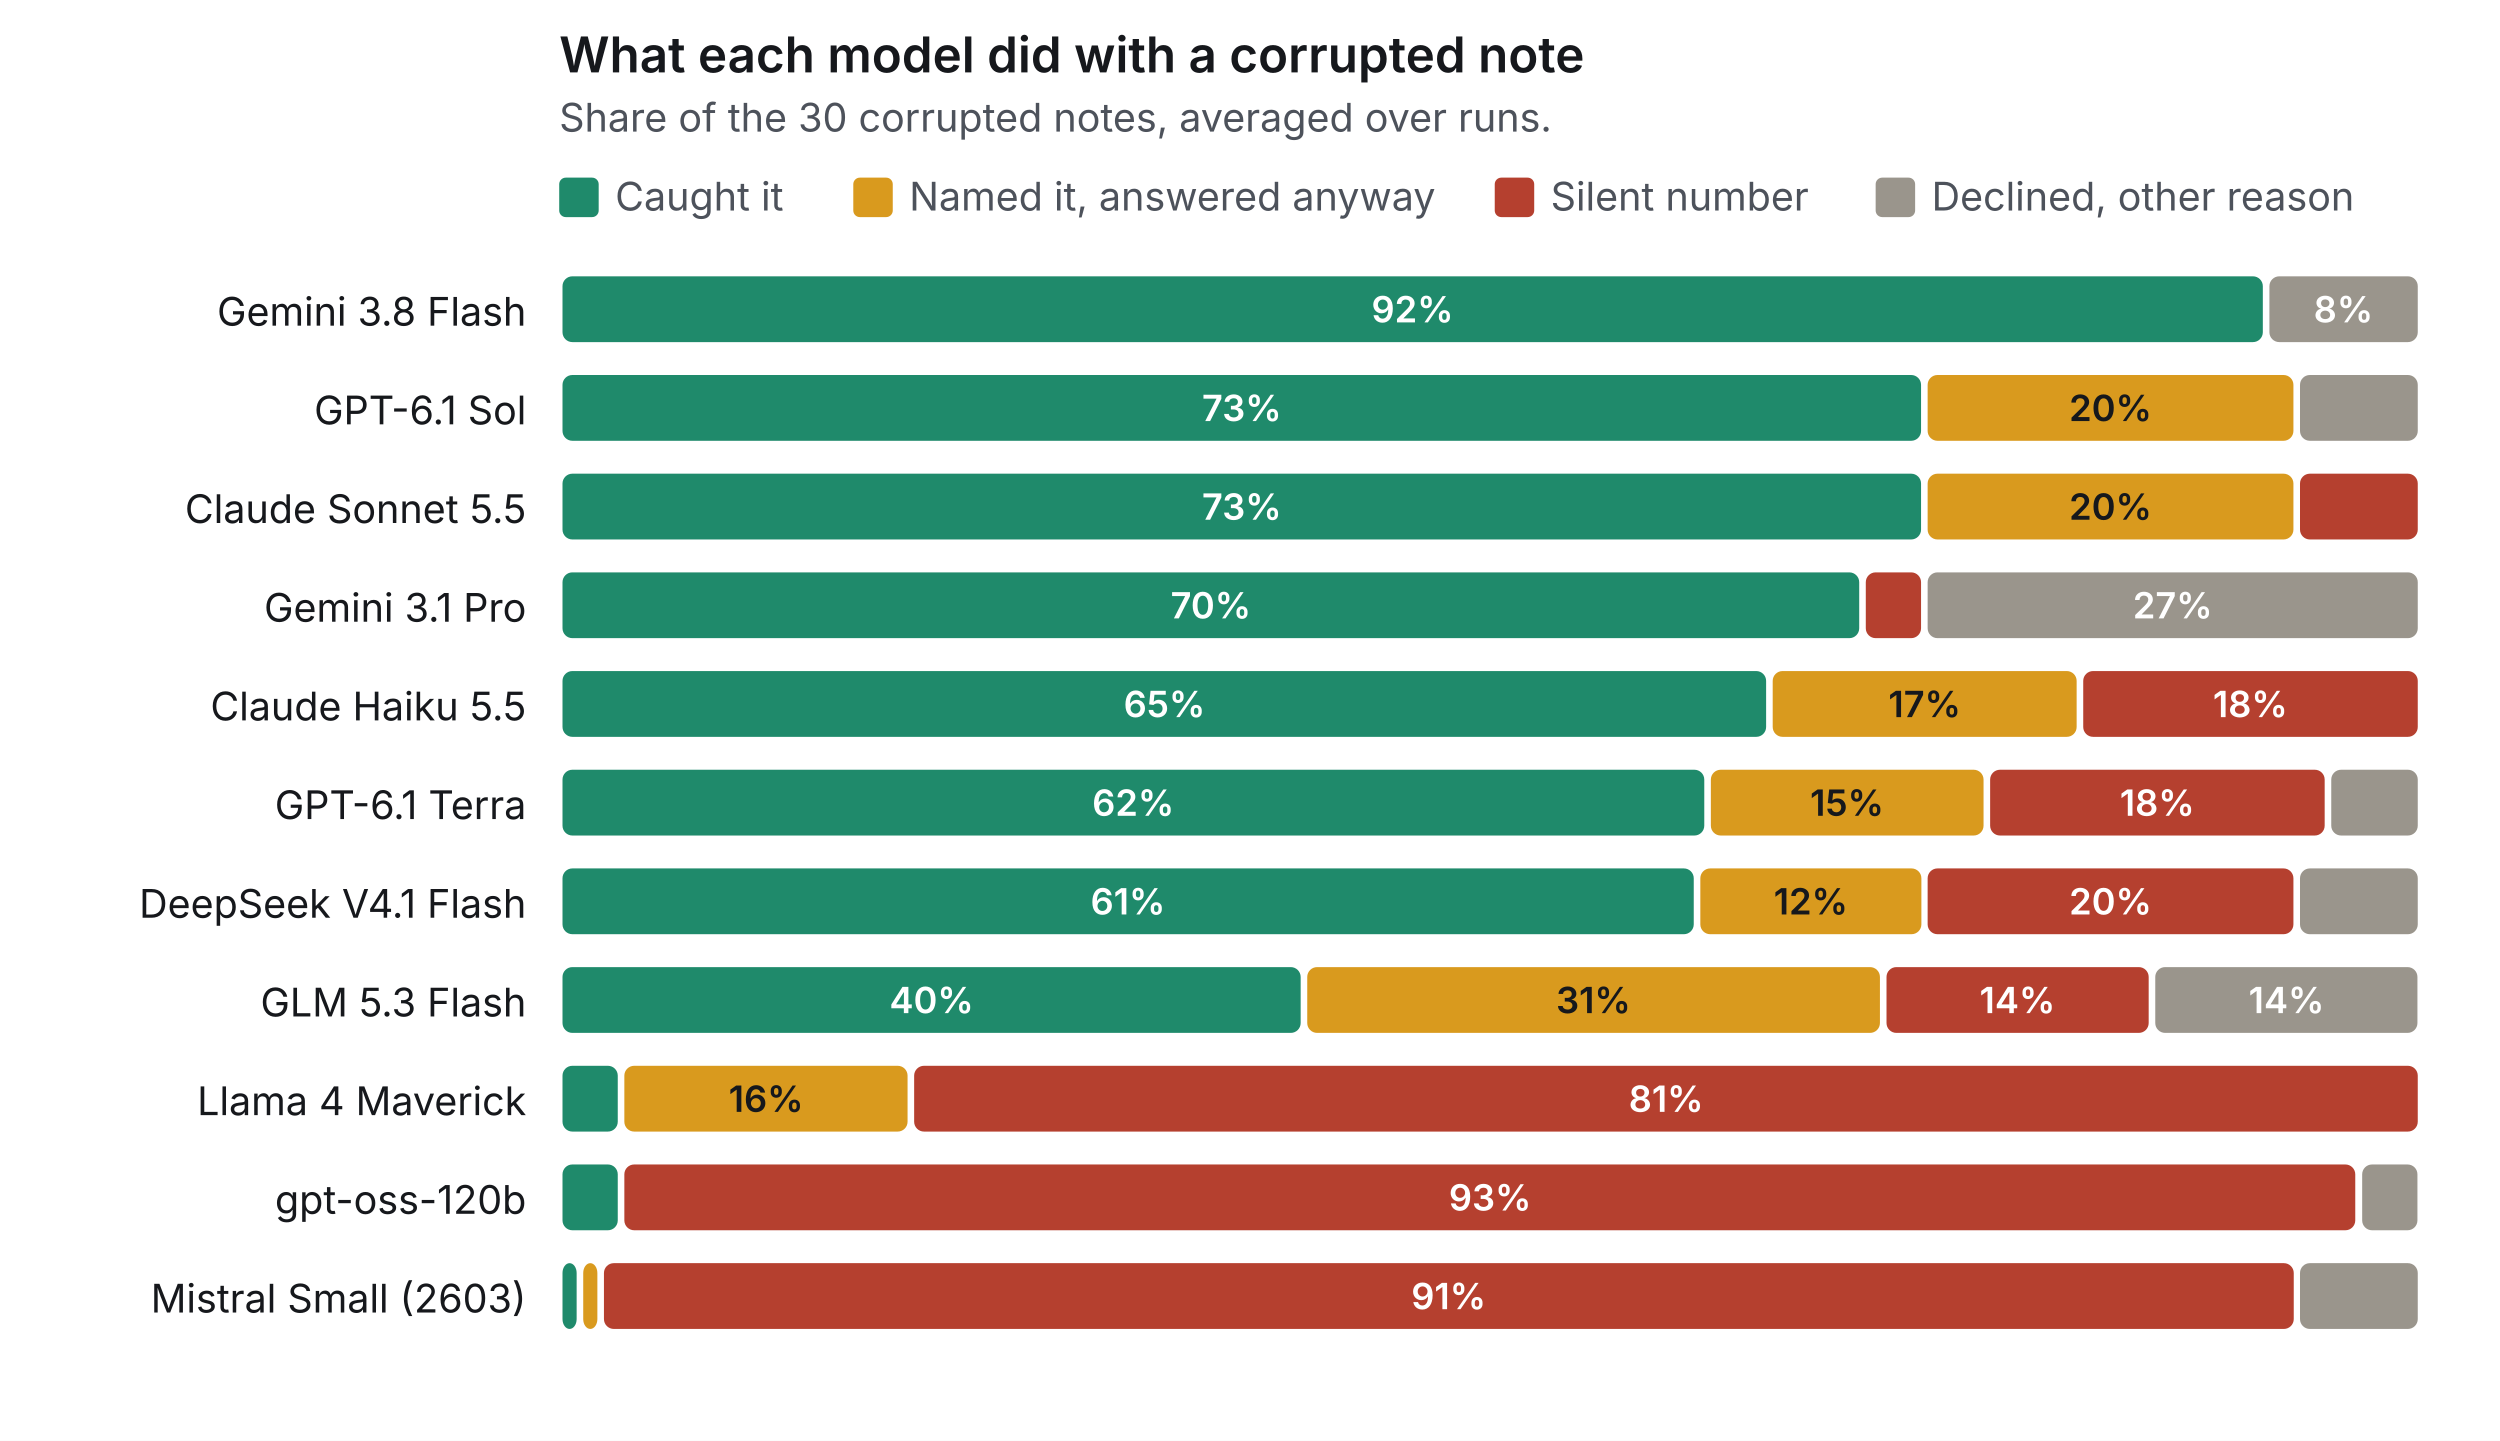
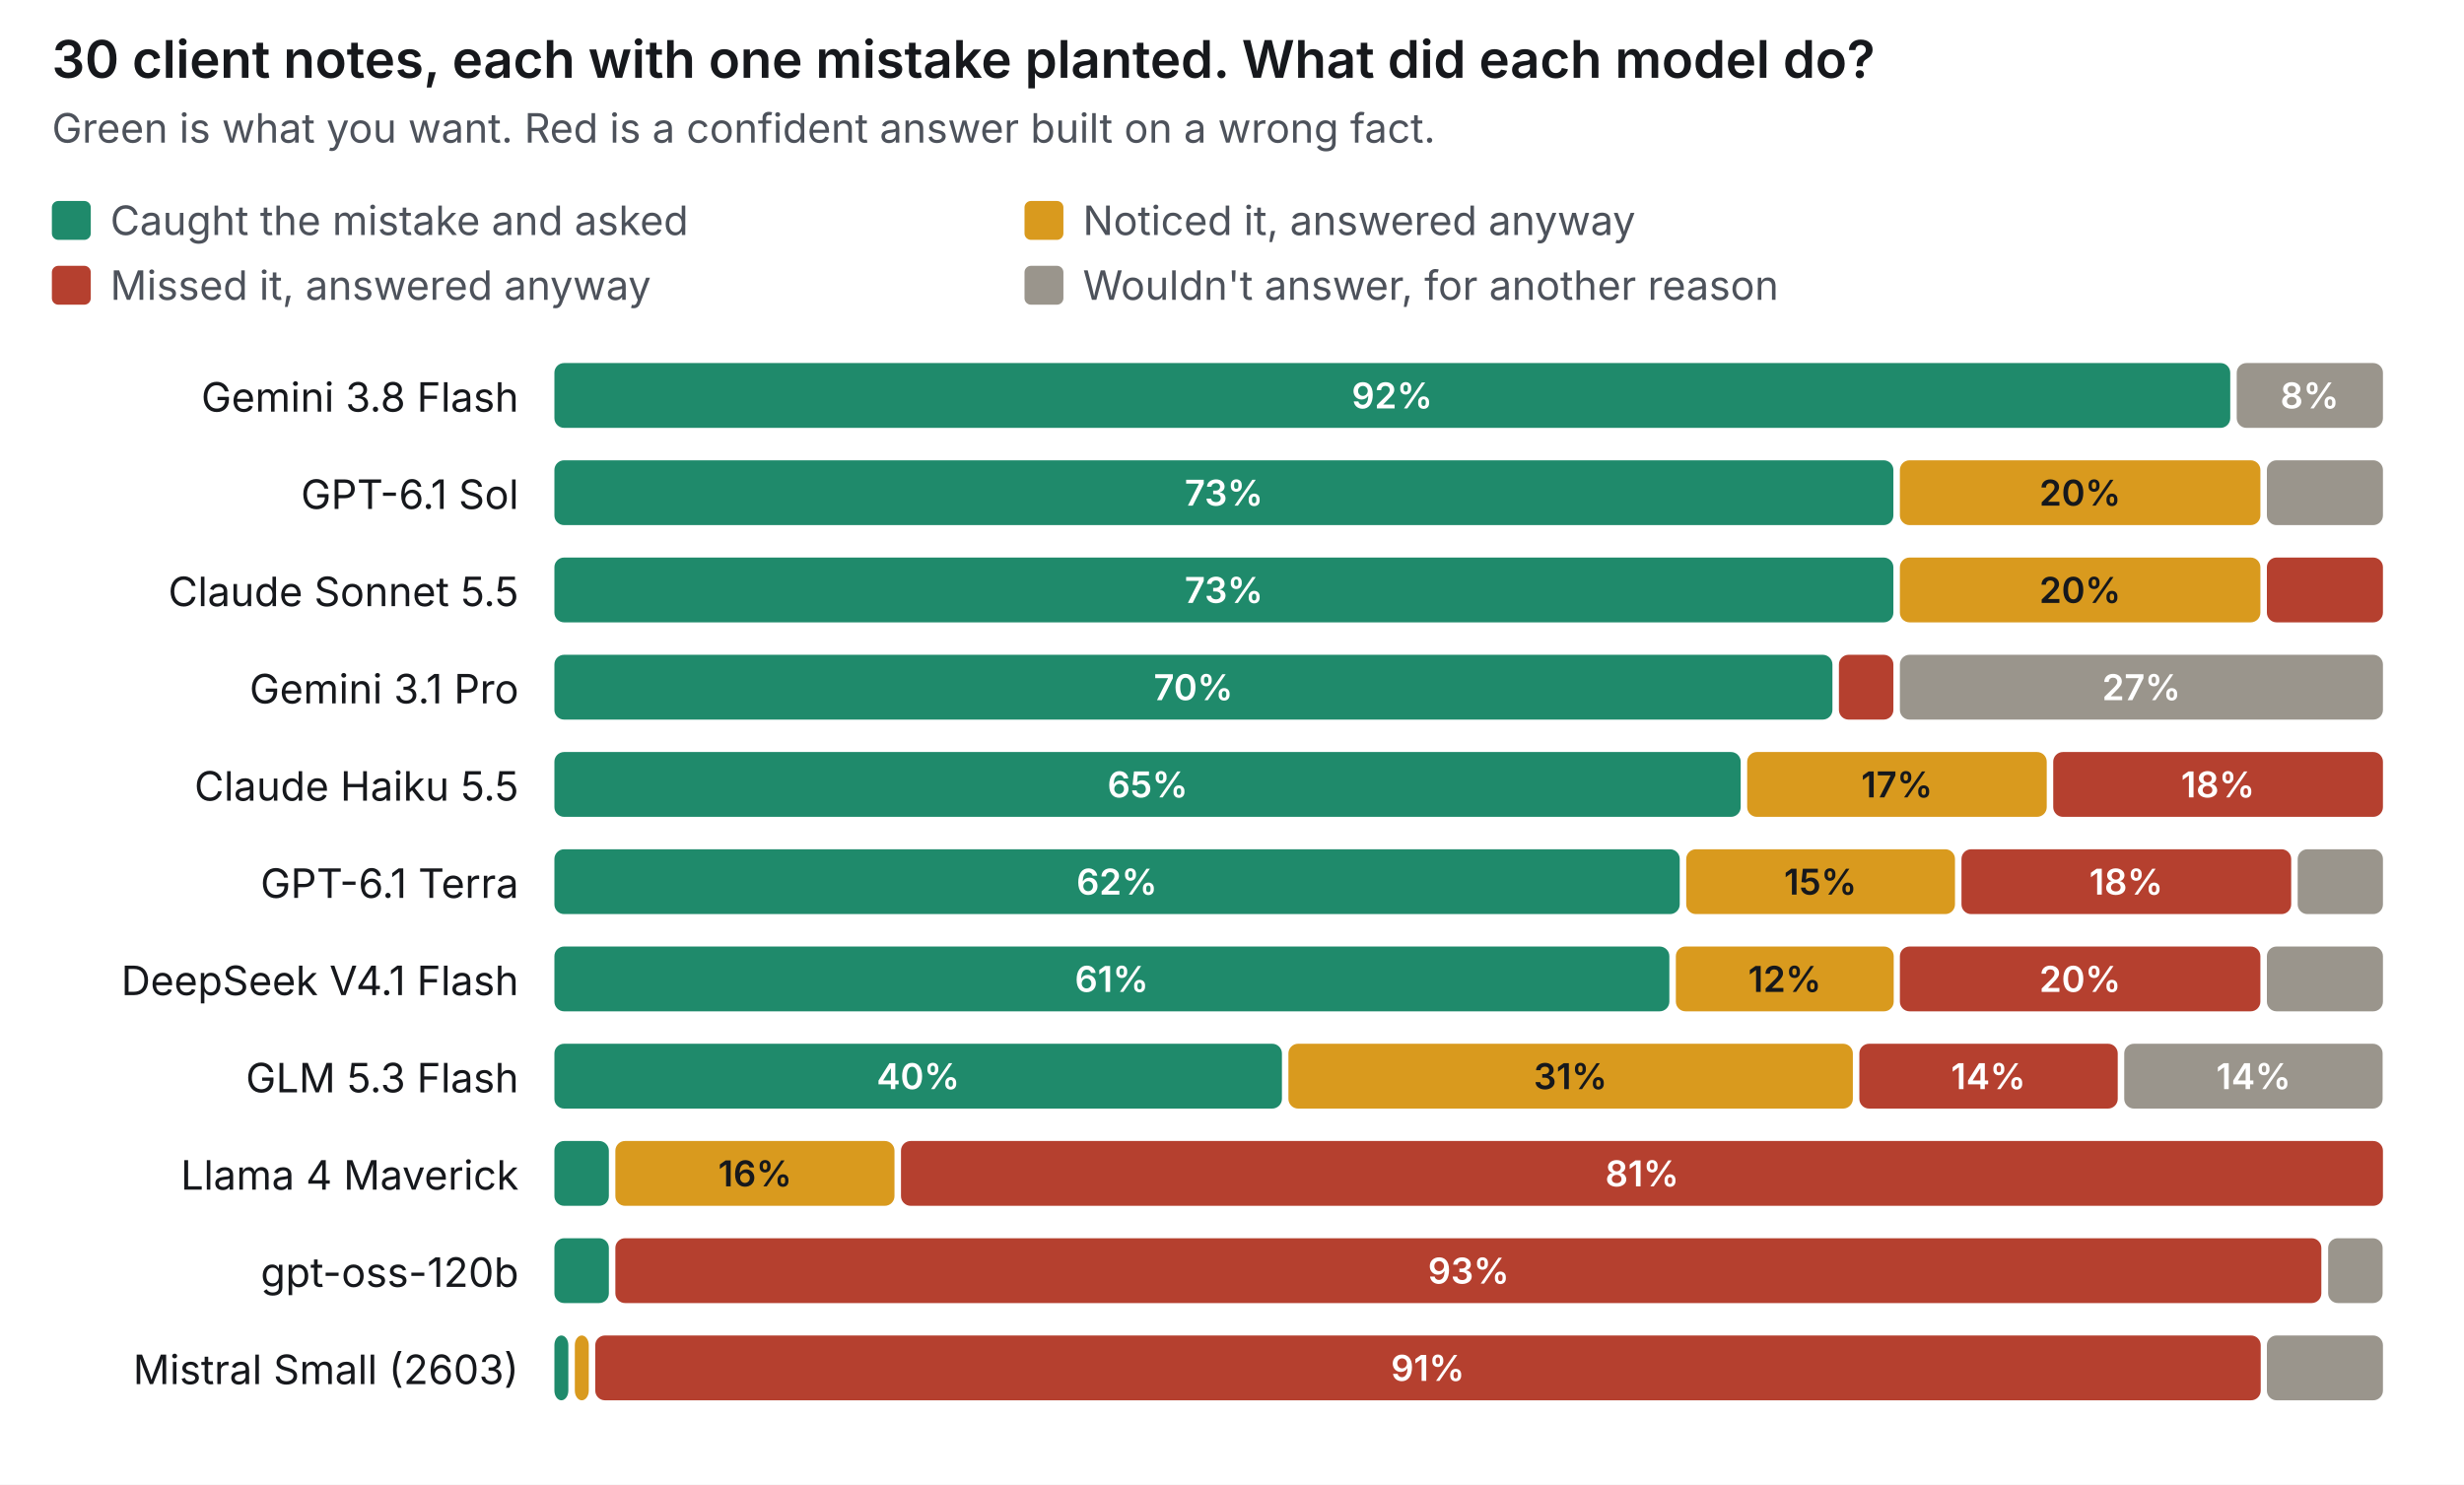
- <svg xmlns="http://www.w3.org/2000/svg" viewBox="0 0 760 438" width="760" height="438" role="img" aria-label="Outcomes on corrupted notes by model" font-family="Geist, ui-sans-serif, system-ui, -apple-system, Segoe UI, sans-serif">
-   <rect width="760" height="438" fill="#ffffff" />
-   <text x="170.0" y="22.0" font-size="15" fill="#16181c" text-anchor="start" font-weight="600">What each model did with a corrupted note</text>
-   <text x="170.0" y="40.0" font-size="12" fill="#4d525b" text-anchor="start" font-weight="400">Share of the 30 corrupted notes, averaged over runs.</text>
-   <rect x="170" y="54" width="12" height="12" rx="2" fill="#1f8a6b" />
-   <text x="187.0" y="64.0" font-size="12" fill="#4d525b" text-anchor="start" font-weight="400">Caught it</text>
-   <rect x="259.4" y="54" width="12" height="12" rx="2" fill="#d99a1e" />
-   <text x="276.4" y="64.0" font-size="12" fill="#4d525b" text-anchor="start" font-weight="400">Named it, answered anyway</text>
-   <rect x="454.4" y="54" width="12" height="12" rx="2" fill="#b5402f" />
-   <text x="471.4" y="64.0" font-size="12" fill="#4d525b" text-anchor="start" font-weight="400">Silent number</text>
-   <rect x="570.2" y="54" width="12" height="12" rx="2" fill="#9a958c" />
-   <text x="587.2" y="64.0" font-size="12" fill="#4d525b" text-anchor="start" font-weight="400">Declined, other reason</text>
-   <text x="160.0" y="99.0" font-size="12" fill="#16181c" text-anchor="end" font-weight="400">Gemini 3.8 Flash</text>
-   <rect x="171.0" y="84" width="516.9" height="20" rx="3" fill="#1f8a6b" />
-   <text x="429.4" y="98.0" font-size="11" fill="#ffffff" text-anchor="middle" font-weight="600">92%</text>
-   <rect x="689.9" y="84" width="45.1" height="20" rx="3" fill="#9a958c" />
-   <text x="712.4" y="98.0" font-size="11" fill="#ffffff" text-anchor="middle" font-weight="600">8%</text>
-   <text x="160.0" y="129.0" font-size="12" fill="#16181c" text-anchor="end" font-weight="400">GPT-6.1 Sol</text>
-   <rect x="171.0" y="114" width="413.0" height="20" rx="3" fill="#1f8a6b" />
-   <text x="377.5" y="128.0" font-size="11" fill="#ffffff" text-anchor="middle" font-weight="600">73%</text>
-   <rect x="586.0" y="114" width="111.2" height="20" rx="3" fill="#d99a1e" />
-   <text x="641.6" y="128.0" font-size="11" fill="#16181c" text-anchor="middle" font-weight="600">20%</text>
-   <rect x="699.2" y="114" width="35.8" height="20" rx="3" fill="#9a958c" />
-   <text x="160.0" y="159.0" font-size="12" fill="#16181c" text-anchor="end" font-weight="400">Claude Sonnet 5.5</text>
-   <rect x="171.0" y="144" width="413.0" height="20" rx="3" fill="#1f8a6b" />
-   <text x="377.5" y="158.0" font-size="11" fill="#ffffff" text-anchor="middle" font-weight="600">73%</text>
-   <rect x="586.0" y="144" width="111.2" height="20" rx="3" fill="#d99a1e" />
-   <text x="641.6" y="158.0" font-size="11" fill="#16181c" text-anchor="middle" font-weight="600">20%</text>
-   <rect x="699.2" y="144" width="35.8" height="20" rx="3" fill="#b5402f" />
-   <text x="160.0" y="189.0" font-size="12" fill="#16181c" text-anchor="end" font-weight="400">Gemini 3.1 Pro</text>
-   <rect x="171.0" y="174" width="394.2" height="20" rx="3" fill="#1f8a6b" />
-   <text x="368.1" y="188.0" font-size="11" fill="#ffffff" text-anchor="middle" font-weight="600">70%</text>
-   <rect x="567.2" y="174" width="16.8" height="20" rx="3" fill="#b5402f" />
-   <rect x="586.0" y="174" width="149.0" height="20" rx="3" fill="#9a958c" />
-   <text x="660.5" y="188.0" font-size="11" fill="#ffffff" text-anchor="middle" font-weight="600">27%</text>
-   <text x="160.0" y="219.0" font-size="12" fill="#16181c" text-anchor="end" font-weight="400">Claude Haiku 5.5</text>
-   <rect x="171.0" y="204" width="365.9" height="20" rx="3" fill="#1f8a6b" />
-   <text x="354.0" y="218.0" font-size="11" fill="#ffffff" text-anchor="middle" font-weight="600">65%</text>
-   <rect x="538.9" y="204" width="92.4" height="20" rx="3" fill="#d99a1e" />
-   <text x="585.1" y="218.0" font-size="11" fill="#16181c" text-anchor="middle" font-weight="600">17%</text>
-   <rect x="633.3" y="204" width="101.7" height="20" rx="3" fill="#b5402f" />
-   <text x="684.1" y="218.0" font-size="11" fill="#ffffff" text-anchor="middle" font-weight="600">18%</text>
-   <text x="160.0" y="249.0" font-size="12" fill="#16181c" text-anchor="end" font-weight="400">GPT-6.1 Terra</text>
-   <rect x="171.0" y="234" width="347.1" height="20" rx="3" fill="#1f8a6b" />
-   <text x="344.5" y="248.0" font-size="11" fill="#ffffff" text-anchor="middle" font-weight="600">62%</text>
-   <rect x="520.1" y="234" width="82.9" height="20" rx="3" fill="#d99a1e" />
-   <text x="561.5" y="248.0" font-size="11" fill="#16181c" text-anchor="middle" font-weight="600">15%</text>
-   <rect x="605.0" y="234" width="101.7" height="20" rx="3" fill="#b5402f" />
-   <text x="655.8" y="248.0" font-size="11" fill="#ffffff" text-anchor="middle" font-weight="600">18%</text>
-   <rect x="708.7" y="234" width="26.3" height="20" rx="3" fill="#9a958c" />
-   <text x="160.0" y="279.0" font-size="12" fill="#16181c" text-anchor="end" font-weight="400">DeepSeek V4.1 Flash</text>
-   <rect x="171.0" y="264" width="343.9" height="20" rx="3" fill="#1f8a6b" />
-   <text x="342.9" y="278.0" font-size="11" fill="#ffffff" text-anchor="middle" font-weight="600">61%</text>
-   <rect x="516.9" y="264" width="67.2" height="20" rx="3" fill="#d99a1e" />
-   <text x="550.5" y="278.0" font-size="11" fill="#16181c" text-anchor="middle" font-weight="600">12%</text>
-   <rect x="586.0" y="264" width="111.2" height="20" rx="3" fill="#b5402f" />
-   <text x="641.6" y="278.0" font-size="11" fill="#ffffff" text-anchor="middle" font-weight="600">20%</text>
-   <rect x="699.2" y="264" width="35.8" height="20" rx="3" fill="#9a958c" />
-   <text x="160.0" y="309.0" font-size="12" fill="#16181c" text-anchor="end" font-weight="400">GLM 5.3 Flash</text>
-   <rect x="171.0" y="294" width="224.4" height="20" rx="3" fill="#1f8a6b" />
-   <text x="283.2" y="308.0" font-size="11" fill="#ffffff" text-anchor="middle" font-weight="600">40%</text>
-   <rect x="397.4" y="294" width="174.1" height="20" rx="3" fill="#d99a1e" />
-   <text x="484.4" y="308.0" font-size="11" fill="#16181c" text-anchor="middle" font-weight="600">31%</text>
-   <rect x="573.5" y="294" width="79.7" height="20" rx="3" fill="#b5402f" />
-   <text x="613.3" y="308.0" font-size="11" fill="#ffffff" text-anchor="middle" font-weight="600">14%</text>
-   <rect x="655.2" y="294" width="79.7" height="20" rx="3" fill="#9a958c" />
-   <text x="695.1" y="308.0" font-size="11" fill="#ffffff" text-anchor="middle" font-weight="600">14%</text>
-   <text x="160.0" y="339.0" font-size="12" fill="#16181c" text-anchor="end" font-weight="400">Llama 4 Maverick</text>
-   <rect x="171.0" y="324" width="16.8" height="20" rx="3" fill="#1f8a6b" />
-   <rect x="189.8" y="324" width="86.1" height="20" rx="3" fill="#d99a1e" />
-   <text x="232.9" y="338.0" font-size="11" fill="#16181c" text-anchor="middle" font-weight="600">16%</text>
-   <rect x="277.9" y="324" width="457.1" height="20" rx="3" fill="#b5402f" />
-   <text x="506.5" y="338.0" font-size="11" fill="#ffffff" text-anchor="middle" font-weight="600">81%</text>
-   <text x="160.0" y="369.0" font-size="12" fill="#16181c" text-anchor="end" font-weight="400">gpt-oss-120b</text>
-   <rect x="171.0" y="354" width="16.8" height="20" rx="3" fill="#1f8a6b" />
-   <rect x="189.8" y="354" width="526.2" height="20" rx="3" fill="#b5402f" />
-   <text x="453.0" y="368.0" font-size="11" fill="#ffffff" text-anchor="middle" font-weight="600">93%</text>
-   <rect x="718.1" y="354" width="16.8" height="20" rx="3" fill="#9a958c" />
-   <text x="160.0" y="399.0" font-size="12" fill="#16181c" text-anchor="end" font-weight="400">Mistral Small (2603)</text>
-   <rect x="171.0" y="384" width="4.3" height="20" rx="3" fill="#1f8a6b" />
-   <rect x="177.3" y="384" width="4.3" height="20" rx="3" fill="#d99a1e" />
-   <rect x="183.6" y="384" width="513.7" height="20" rx="3" fill="#b5402f" />
-   <text x="440.4" y="398.0" font-size="11" fill="#ffffff" text-anchor="middle" font-weight="600">91%</text>
-   <rect x="699.2" y="384" width="35.8" height="20" rx="3" fill="#9a958c" />
+ <svg xmlns="http://www.w3.org/2000/svg" viewBox="0 0 760 458" width="760" height="458" role="img" aria-label="What each model did with a note that had a mistake planted in it" font-family="Geist, ui-sans-serif, system-ui, -apple-system, Segoe UI, sans-serif">
+   <rect width="760" height="458" fill="#ffffff" />
+   <text x="16.0" y="24.0" font-size="16" fill="#16181c" text-anchor="start" font-weight="600">30 client notes, each with one mistake planted. What did each model do?</text>
+   <text x="16.0" y="44.0" font-size="12.5" fill="#4d525b" text-anchor="start" font-weight="400">Green is what you want. Red is a confident answer built on a wrong fact.</text>
+   <rect x="16" y="62" width="12" height="12" rx="2" fill="#1f8a6b" />
+   <text x="34.0" y="72.5" font-size="12.5" fill="#4d525b" text-anchor="start" font-weight="400">Caught the mistake and asked</text>
+   <rect x="316" y="62" width="12" height="12" rx="2" fill="#d99a1e" />
+   <text x="334.0" y="72.5" font-size="12.5" fill="#4d525b" text-anchor="start" font-weight="400">Noticed it, answered anyway</text>
+   <rect x="16" y="82" width="12" height="12" rx="2" fill="#b5402f" />
+   <text x="34.0" y="92.5" font-size="12.5" fill="#4d525b" text-anchor="start" font-weight="400">Missed it, answered anyway</text>
+   <rect x="316" y="82" width="12" height="12" rx="2" fill="#9a958c" />
+   <text x="334.0" y="92.5" font-size="12.5" fill="#4d525b" text-anchor="start" font-weight="400">Wouldn't answer, for another reason</text>
+   <text x="160.0" y="127.0" font-size="12.5" fill="#16181c" text-anchor="end" font-weight="400">Gemini 3.8 Flash</text>
+   <rect x="171.0" y="112" width="516.9" height="20" rx="3" fill="#1f8a6b" />
+   <text x="429.4" y="126.0" font-size="11" fill="#ffffff" text-anchor="middle" font-weight="600">92%</text>
+   <rect x="689.9" y="112" width="45.1" height="20" rx="3" fill="#9a958c" />
+   <text x="712.4" y="126.0" font-size="11" fill="#ffffff" text-anchor="middle" font-weight="600">8%</text>
+   <text x="160.0" y="157.0" font-size="12.5" fill="#16181c" text-anchor="end" font-weight="400">GPT-6.1 Sol</text>
+   <rect x="171.0" y="142" width="413.0" height="20" rx="3" fill="#1f8a6b" />
+   <text x="377.5" y="156.0" font-size="11" fill="#ffffff" text-anchor="middle" font-weight="600">73%</text>
+   <rect x="586.0" y="142" width="111.2" height="20" rx="3" fill="#d99a1e" />
+   <text x="641.6" y="156.0" font-size="11" fill="#16181c" text-anchor="middle" font-weight="600">20%</text>
+   <rect x="699.2" y="142" width="35.8" height="20" rx="3" fill="#9a958c" />
+   <text x="160.0" y="187.0" font-size="12.5" fill="#16181c" text-anchor="end" font-weight="400">Claude Sonnet 5.5</text>
+   <rect x="171.0" y="172" width="413.0" height="20" rx="3" fill="#1f8a6b" />
+   <text x="377.5" y="186.0" font-size="11" fill="#ffffff" text-anchor="middle" font-weight="600">73%</text>
+   <rect x="586.0" y="172" width="111.2" height="20" rx="3" fill="#d99a1e" />
+   <text x="641.6" y="186.0" font-size="11" fill="#16181c" text-anchor="middle" font-weight="600">20%</text>
+   <rect x="699.2" y="172" width="35.8" height="20" rx="3" fill="#b5402f" />
+   <text x="160.0" y="217.0" font-size="12.5" fill="#16181c" text-anchor="end" font-weight="400">Gemini 3.1 Pro</text>
+   <rect x="171.0" y="202" width="394.2" height="20" rx="3" fill="#1f8a6b" />
+   <text x="368.1" y="216.0" font-size="11" fill="#ffffff" text-anchor="middle" font-weight="600">70%</text>
+   <rect x="567.2" y="202" width="16.8" height="20" rx="3" fill="#b5402f" />
+   <rect x="586.0" y="202" width="149.0" height="20" rx="3" fill="#9a958c" />
+   <text x="660.5" y="216.0" font-size="11" fill="#ffffff" text-anchor="middle" font-weight="600">27%</text>
+   <text x="160.0" y="247.0" font-size="12.5" fill="#16181c" text-anchor="end" font-weight="400">Claude Haiku 5.5</text>
+   <rect x="171.0" y="232" width="365.9" height="20" rx="3" fill="#1f8a6b" />
+   <text x="354.0" y="246.0" font-size="11" fill="#ffffff" text-anchor="middle" font-weight="600">65%</text>
+   <rect x="538.9" y="232" width="92.4" height="20" rx="3" fill="#d99a1e" />
+   <text x="585.1" y="246.0" font-size="11" fill="#16181c" text-anchor="middle" font-weight="600">17%</text>
+   <rect x="633.3" y="232" width="101.7" height="20" rx="3" fill="#b5402f" />
+   <text x="684.1" y="246.0" font-size="11" fill="#ffffff" text-anchor="middle" font-weight="600">18%</text>
+   <text x="160.0" y="277.0" font-size="12.5" fill="#16181c" text-anchor="end" font-weight="400">GPT-6.1 Terra</text>
+   <rect x="171.0" y="262" width="347.1" height="20" rx="3" fill="#1f8a6b" />
+   <text x="344.5" y="276.0" font-size="11" fill="#ffffff" text-anchor="middle" font-weight="600">62%</text>
+   <rect x="520.1" y="262" width="82.9" height="20" rx="3" fill="#d99a1e" />
+   <text x="561.5" y="276.0" font-size="11" fill="#16181c" text-anchor="middle" font-weight="600">15%</text>
+   <rect x="605.0" y="262" width="101.7" height="20" rx="3" fill="#b5402f" />
+   <text x="655.8" y="276.0" font-size="11" fill="#ffffff" text-anchor="middle" font-weight="600">18%</text>
+   <rect x="708.7" y="262" width="26.3" height="20" rx="3" fill="#9a958c" />
+   <text x="160.0" y="307.0" font-size="12.5" fill="#16181c" text-anchor="end" font-weight="400">DeepSeek V4.1 Flash</text>
+   <rect x="171.0" y="292" width="343.9" height="20" rx="3" fill="#1f8a6b" />
+   <text x="342.9" y="306.0" font-size="11" fill="#ffffff" text-anchor="middle" font-weight="600">61%</text>
+   <rect x="516.9" y="292" width="67.2" height="20" rx="3" fill="#d99a1e" />
+   <text x="550.5" y="306.0" font-size="11" fill="#16181c" text-anchor="middle" font-weight="600">12%</text>
+   <rect x="586.0" y="292" width="111.2" height="20" rx="3" fill="#b5402f" />
+   <text x="641.6" y="306.0" font-size="11" fill="#ffffff" text-anchor="middle" font-weight="600">20%</text>
+   <rect x="699.2" y="292" width="35.8" height="20" rx="3" fill="#9a958c" />
+   <text x="160.0" y="337.0" font-size="12.5" fill="#16181c" text-anchor="end" font-weight="400">GLM 5.3 Flash</text>
+   <rect x="171.0" y="322" width="224.4" height="20" rx="3" fill="#1f8a6b" />
+   <text x="283.2" y="336.0" font-size="11" fill="#ffffff" text-anchor="middle" font-weight="600">40%</text>
+   <rect x="397.4" y="322" width="174.1" height="20" rx="3" fill="#d99a1e" />
+   <text x="484.4" y="336.0" font-size="11" fill="#16181c" text-anchor="middle" font-weight="600">31%</text>
+   <rect x="573.5" y="322" width="79.7" height="20" rx="3" fill="#b5402f" />
+   <text x="613.3" y="336.0" font-size="11" fill="#ffffff" text-anchor="middle" font-weight="600">14%</text>
+   <rect x="655.2" y="322" width="79.7" height="20" rx="3" fill="#9a958c" />
+   <text x="695.1" y="336.0" font-size="11" fill="#ffffff" text-anchor="middle" font-weight="600">14%</text>
+   <text x="160.0" y="367.0" font-size="12.5" fill="#16181c" text-anchor="end" font-weight="400">Llama 4 Maverick</text>
+   <rect x="171.0" y="352" width="16.8" height="20" rx="3" fill="#1f8a6b" />
+   <rect x="189.8" y="352" width="86.1" height="20" rx="3" fill="#d99a1e" />
+   <text x="232.9" y="366.0" font-size="11" fill="#16181c" text-anchor="middle" font-weight="600">16%</text>
+   <rect x="277.9" y="352" width="457.1" height="20" rx="3" fill="#b5402f" />
+   <text x="506.5" y="366.0" font-size="11" fill="#ffffff" text-anchor="middle" font-weight="600">81%</text>
+   <text x="160.0" y="397.0" font-size="12.5" fill="#16181c" text-anchor="end" font-weight="400">gpt-oss-120b</text>
+   <rect x="171.0" y="382" width="16.8" height="20" rx="3" fill="#1f8a6b" />
+   <rect x="189.8" y="382" width="526.2" height="20" rx="3" fill="#b5402f" />
+   <text x="453.0" y="396.0" font-size="11" fill="#ffffff" text-anchor="middle" font-weight="600">93%</text>
+   <rect x="718.1" y="382" width="16.8" height="20" rx="3" fill="#9a958c" />
+   <text x="160.0" y="427.0" font-size="12.5" fill="#16181c" text-anchor="end" font-weight="400">Mistral Small (2603)</text>
+   <rect x="171.0" y="412" width="4.3" height="20" rx="3" fill="#1f8a6b" />
+   <rect x="177.3" y="412" width="4.3" height="20" rx="3" fill="#d99a1e" />
+   <rect x="183.6" y="412" width="513.7" height="20" rx="3" fill="#b5402f" />
+   <text x="440.4" y="426.0" font-size="11" fill="#ffffff" text-anchor="middle" font-weight="600">91%</text>
+   <rect x="699.2" y="412" width="35.8" height="20" rx="3" fill="#9a958c" />
</svg>
